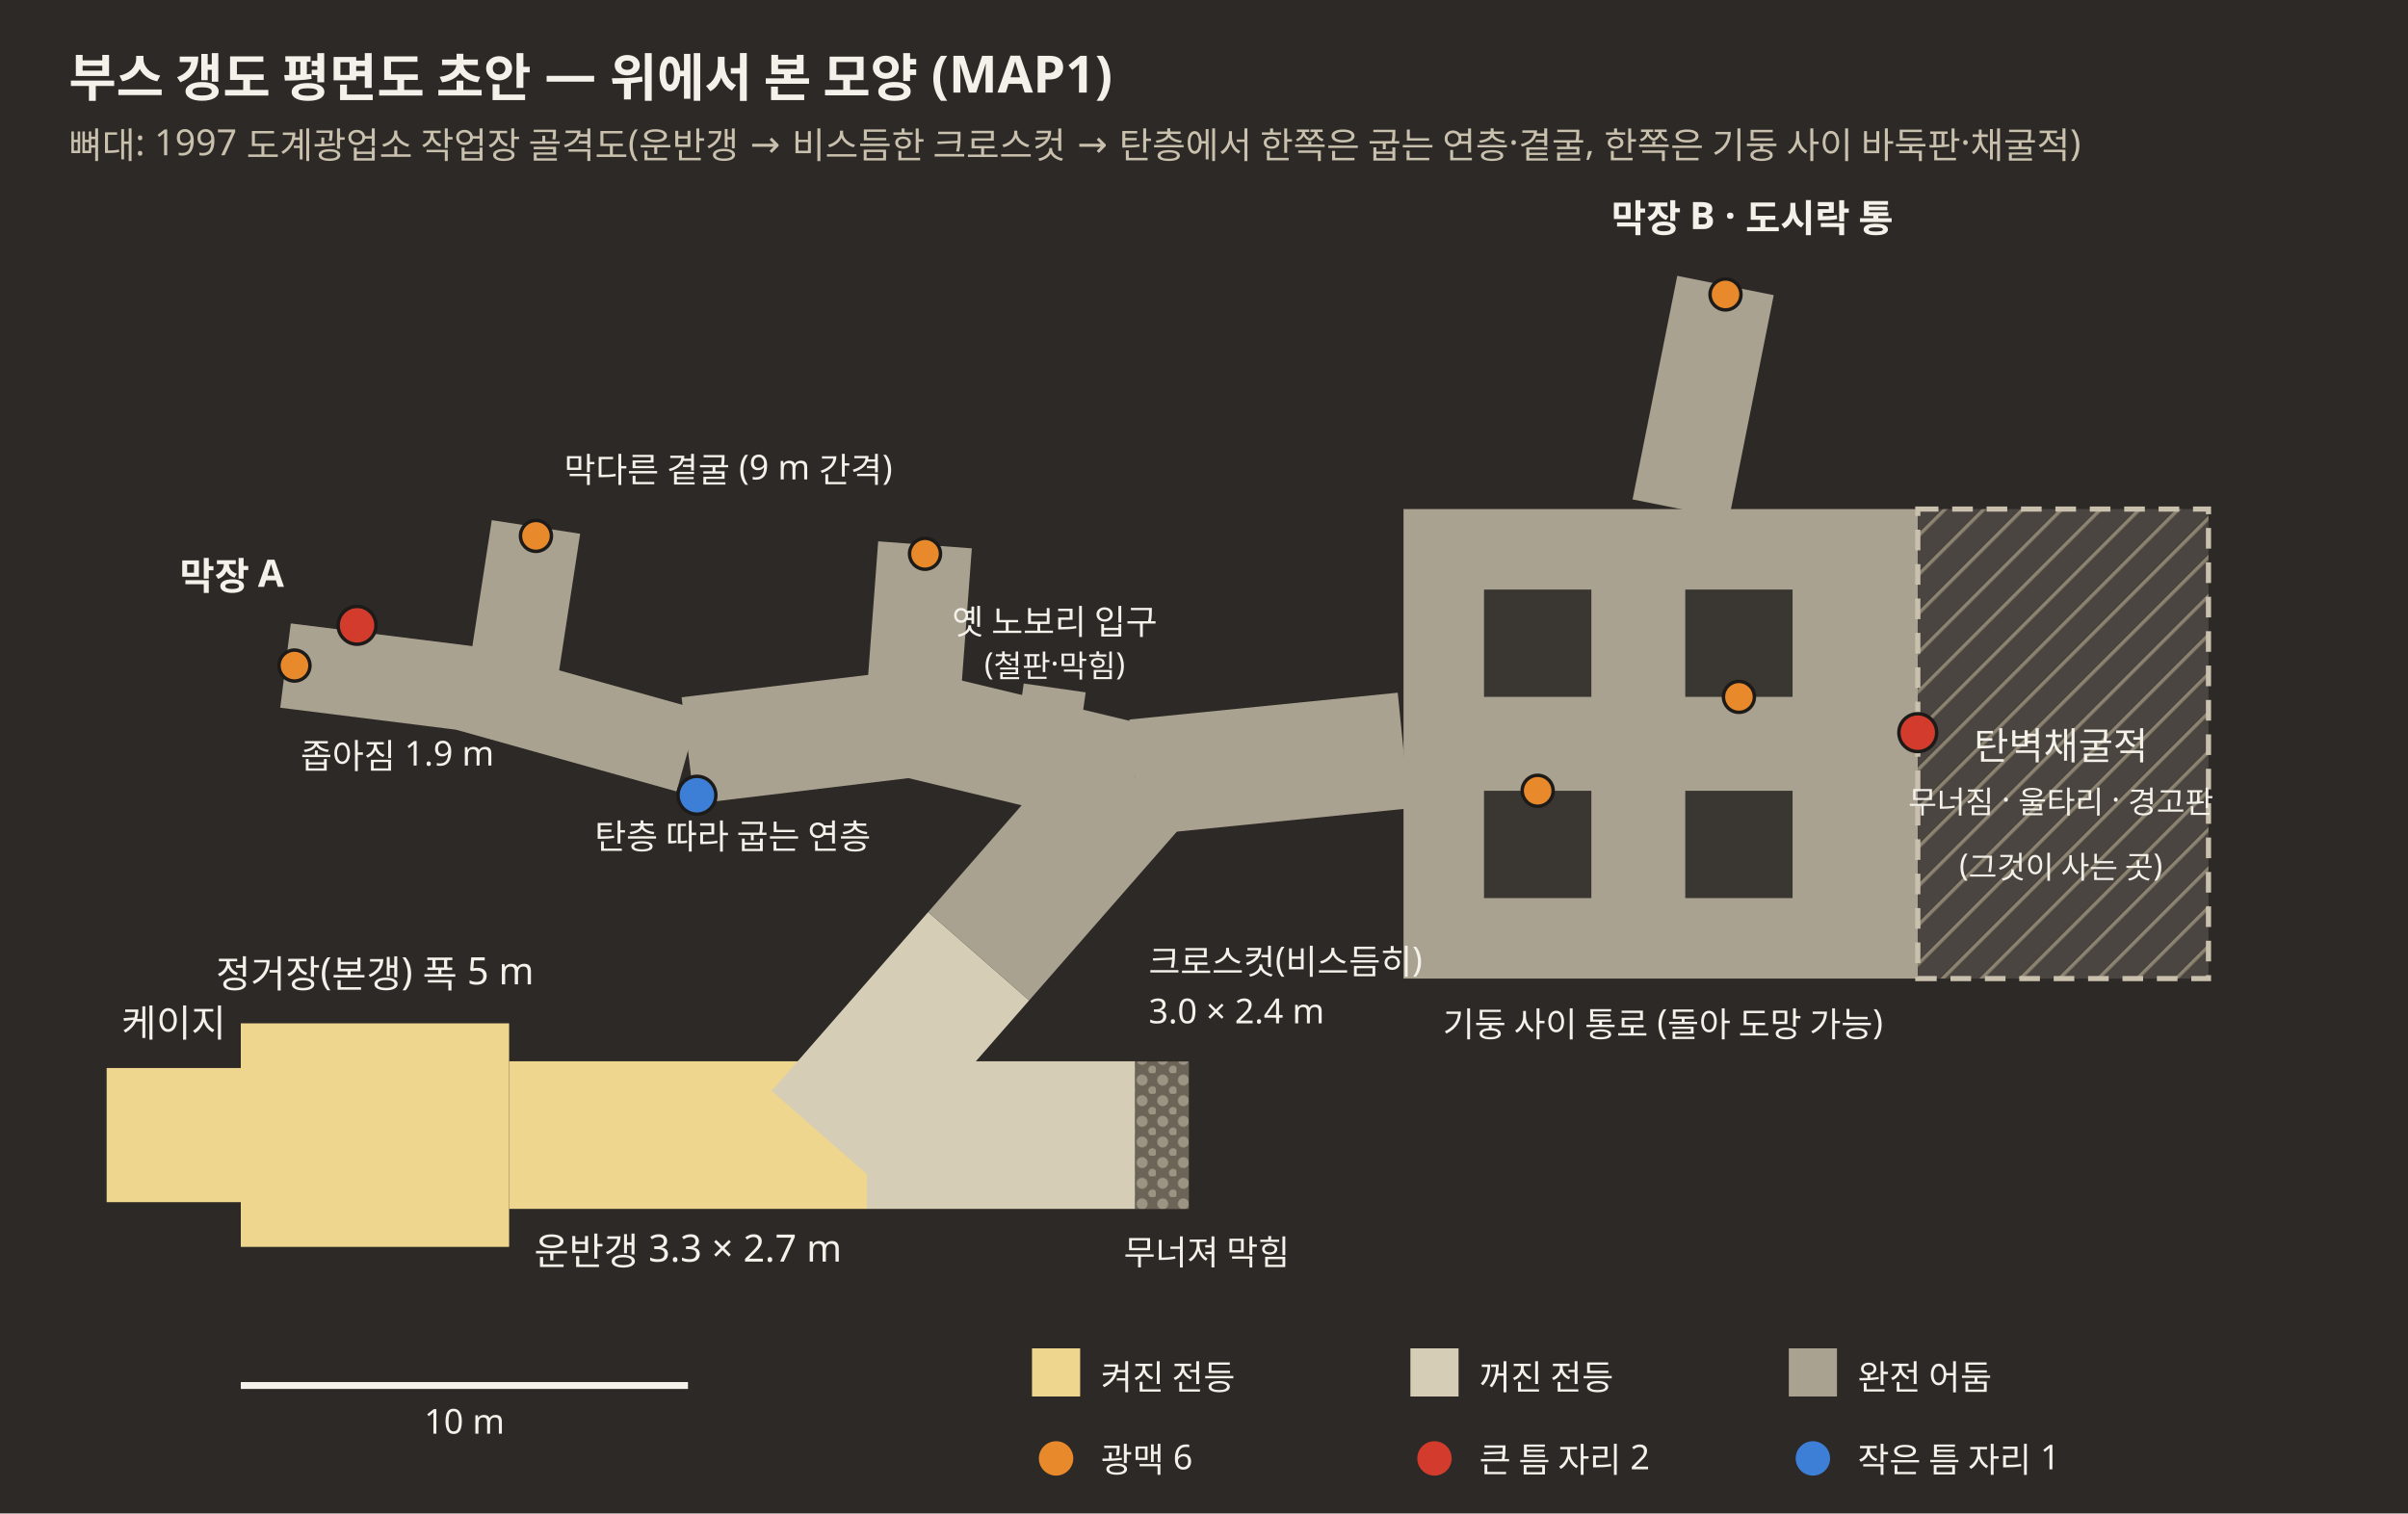
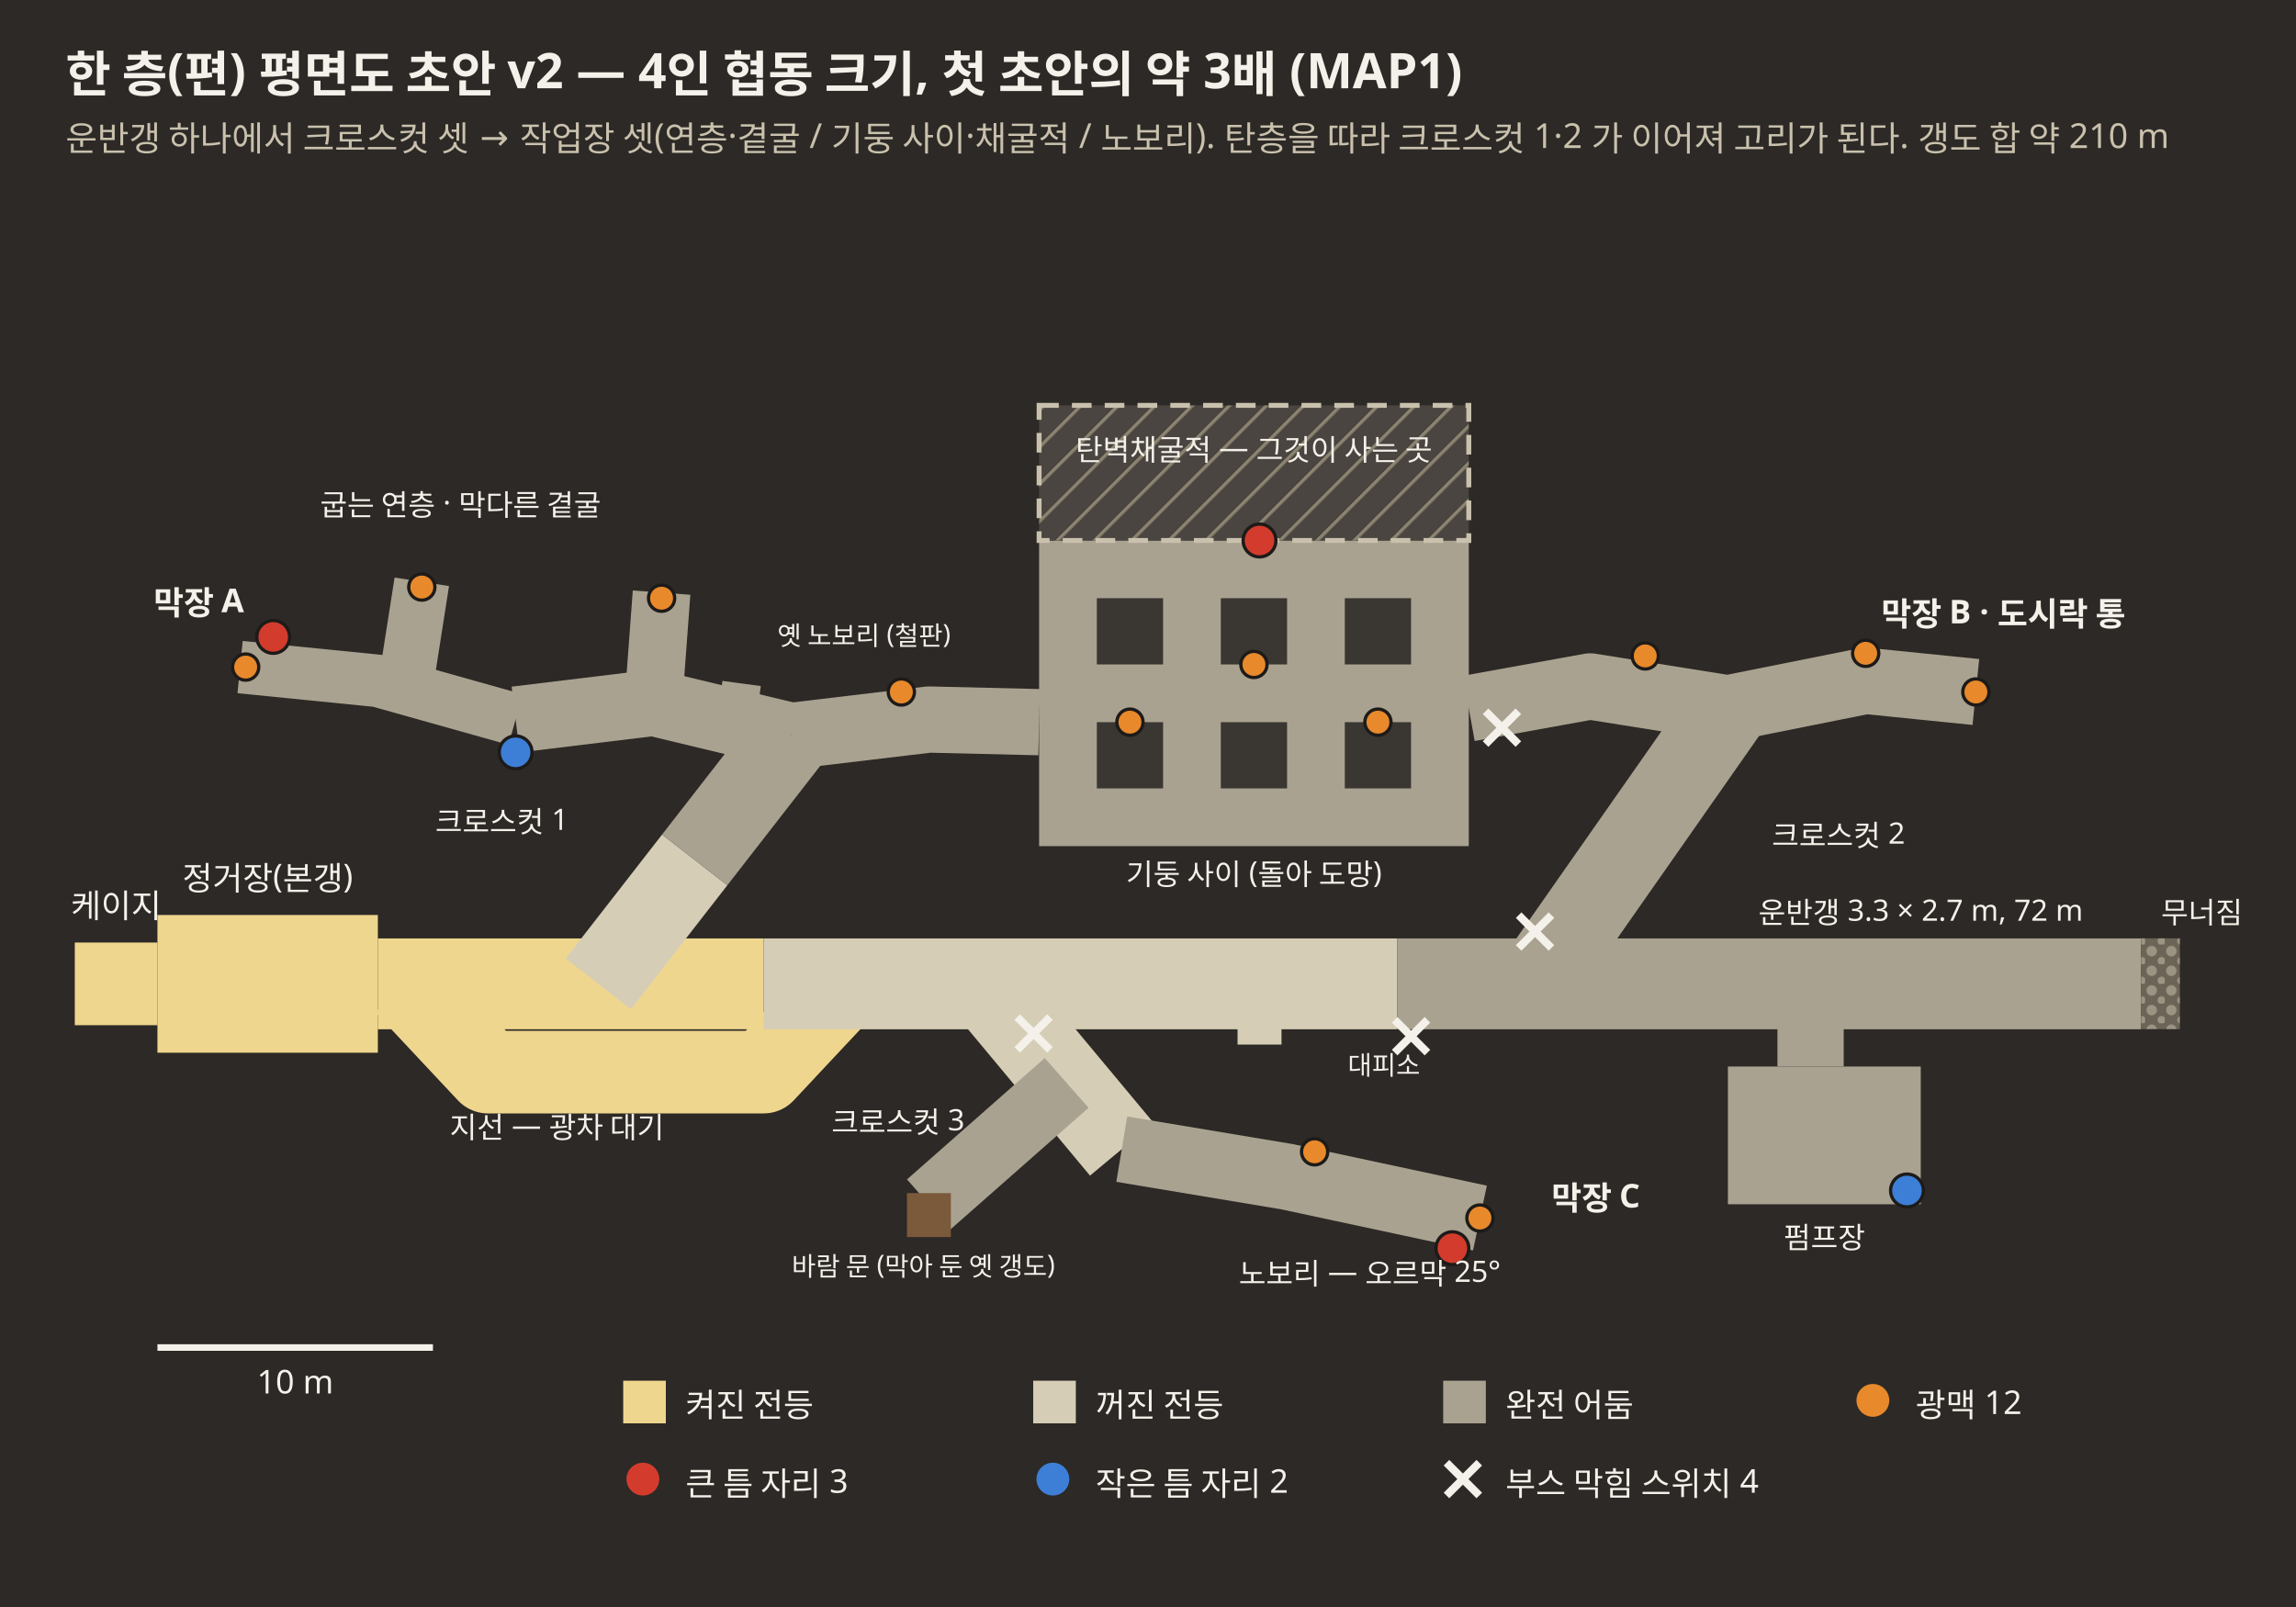
- <svg xmlns="http://www.w3.org/2000/svg" viewBox="0 0 700 440" font-family="Noto Sans KR, Malgun Gothic, sans-serif">
+ <svg xmlns="http://www.w3.org/2000/svg" viewBox="0 0 700 490" font-family="Noto Sans KR, Malgun Gothic, sans-serif">
  <defs>
    <pattern id="hatch" width="8" height="8" patternUnits="userSpaceOnUse" patternTransform="rotate(45)">
      <rect width="8" height="8" fill="#4a4540" />
      <line x1="0" y1="0" x2="0" y2="8" stroke="#8a826f" stroke-width="2" />
    </pattern>
    <pattern id="rubble" width="6" height="6" patternUnits="userSpaceOnUse">
      <rect width="6" height="6" fill="#6b6457" />
      <circle cx="2" cy="2" r="1.6" fill="#9c9483" />
      <circle cx="5" cy="5" r="1.2" fill="#9c9483" />
    </pattern>
  </defs>
-   <rect width="700" height="440" fill="#2c2926" />
-   <text x="20" y="28" font-size="15" fill="#f4f1ea" font-weight="700">부스 갱도 평면도 초안 — 위에서 본 모양 (MAP1)</text>
-   <text x="20" y="46" font-size="10.5" fill="#c9c1ad">뼈대: 1997 도계광업소 작업장 골격도(운반갱 → 비스듬한 크로스컷 → 탄층에서 한쪽은 굽는 연층·곁굴, 한쪽은 기둥 사이 바둑판·채굴적)</text>
-   <rect x="31.0" y="310.5" width="39.0" height="39.0" fill="#efd68e" />
-   <polyline points="70.0,330.0 148.0,330.0" fill="none" stroke="#efd68e" stroke-width="65.0" stroke-linejoin="round" />
-   <polyline points="148.0,330.0 252.0,330.0" fill="none" stroke="#efd68e" stroke-width="42.9" stroke-linejoin="round" />
-   <polyline points="252.0,330.0 330.0,330.0" fill="none" stroke="#d6cdb6" stroke-width="42.9" stroke-linejoin="round" />
-   <polyline points="239.0,330.0 284.5,278.0" fill="none" stroke="#d6cdb6" stroke-width="39.0" stroke-linejoin="round" />
-   <polyline points="284.5,278.0 330.0,226.0" fill="none" stroke="#aaa290" stroke-width="39.0" stroke-linejoin="round" />
-   <polyline points="330.0,226.0 265.0,210.4 200.0,218.2" fill="none" stroke="#aaa290" stroke-width="31.2" stroke-linejoin="round" />
-   <polyline points="200.0,218.2 135.0,200.0 83.0,193.5" fill="none" stroke="#aaa290" stroke-width="24.7" stroke-linejoin="round" />
-   <polyline points="265.0,210.4 268.9,158.4" fill="none" stroke="#aaa290" stroke-width="27.3" stroke-linejoin="round" />
-   <polyline points="148.0,203.9 155.8,153.2" fill="none" stroke="#aaa290" stroke-width="26.0" stroke-linejoin="round" />
-   <polyline points="304.0,218.2 306.6,200.0" fill="none" stroke="#aaa290" stroke-width="18.2" stroke-linejoin="round" />
-   <polyline points="330.0,226.0 408.0,218.2" fill="none" stroke="#aaa290" stroke-width="33.8" stroke-linejoin="round" />
-   <rect x="408.0" y="148.0" width="149.5" height="136.5" fill="#aaa290" />
-   <rect x="431.4" y="229.9" width="31.2" height="31.2" fill="#3a3632" />
-   <rect x="431.4" y="171.4" width="31.2" height="31.2" fill="#3a3632" />
-   <rect x="489.9" y="229.9" width="31.2" height="31.2" fill="#3a3632" />
-   <rect x="489.9" y="171.4" width="31.2" height="31.2" fill="#3a3632" />
-   <polyline points="488.6,148.0 501.6,83.0" fill="none" stroke="#aaa290" stroke-width="28.6" stroke-linejoin="round" />
-   <rect x="557.5" y="148.0" width="84.5" height="136.5" fill="url(#hatch)" stroke="#c9c1ad" stroke-dasharray="6 4" stroke-width="1.5" />
-   <rect x="330.0" y="308.6" width="15.6" height="42.9" fill="url(#rubble)" />
-   <circle cx="268.9" cy="161.0" r="4.5" fill="#e8892b" stroke="#1d1b19" stroke-width="1" />
-   <circle cx="155.8" cy="155.8" r="4.5" fill="#e8892b" stroke="#1d1b19" stroke-width="1" />
-   <circle cx="85.6" cy="193.5" r="4.5" fill="#e8892b" stroke="#1d1b19" stroke-width="1" />
-   <circle cx="447.0" cy="229.9" r="4.5" fill="#e8892b" stroke="#1d1b19" stroke-width="1" />
-   <circle cx="505.5" cy="202.6" r="4.5" fill="#e8892b" stroke="#1d1b19" stroke-width="1" />
-   <circle cx="501.6" cy="85.6" r="4.5" fill="#e8892b" stroke="#1d1b19" stroke-width="1" />
-   <circle cx="103.8" cy="181.8" r="5.5" fill="#d33c2c" stroke="#1d1b19" stroke-width="1" />
-   <circle cx="557.5" cy="213.0" r="5.5" fill="#d33c2c" stroke="#1d1b19" stroke-width="1" />
-   <circle cx="202.6" cy="231.2" r="5.5" fill="#3d7fd6" stroke="#1d1b19" stroke-width="1" />
-   <text x="50.5" y="301.4" font-size="11" fill="#f4f1ea" text-anchor="middle">케이지</text>
-   <text x="109.0" y="287.1" font-size="11" fill="#f4f1ea" text-anchor="middle">정거장(본갱) 폭 5 m</text>
-   <text x="200.0" y="367.7" font-size="11" fill="#f4f1ea" text-anchor="middle">운반갱 3.3 × 2.7 m</text>
-   <text x="350.8" y="367.7" font-size="10" fill="#f4f1ea" text-anchor="middle">무너져 막힘</text>
-   <text x="333.9" y="283.2" font-size="10" fill="#f4f1ea" text-anchor="start">크로스컷(비스듬히)</text>
-   <text x="333.9" y="297.5" font-size="10" fill="#f4f1ea" text-anchor="start">3.0 × 2.4 m</text>
-   <text x="213.0" y="246.8" font-size="10" fill="#f4f1ea" text-anchor="middle">탄층 따라 굽는 연층</text>
-   <text x="115.5" y="223.4" font-size="10" fill="#f4f1ea" text-anchor="middle">좁아짐 1.9 m</text>
-   <text x="211.7" y="140.2" font-size="10" fill="#f4f1ea" text-anchor="middle">막다른 곁굴 (9 m 간격)</text>
-   <text x="306.6" y="184.4" font-size="10" fill="#f4f1ea" text-anchor="middle">옛 노보리 입구</text>
-   <text x="306.6" y="196.1" font-size="9" fill="#f4f1ea" text-anchor="middle">(철판·막힘)</text>
-   <text x="67.4" y="171.4" font-size="11" fill="#f4f1ea" text-anchor="middle" font-weight="700">막장 A</text>
-   <text x="483.4" y="301.4" font-size="10" fill="#f4f1ea" text-anchor="middle">기둥 사이 통로 (돌아 도망 가능)</text>
-   <text x="509.4" y="67.4" font-size="11" fill="#f4f1ea" text-anchor="middle" font-weight="700">막장 B · 도시락 통</text>
-   <text x="599.1" y="220.8" font-size="11" fill="#f4f1ea" text-anchor="middle">탄벽채굴적</text>
-   <text x="599.1" y="236.4" font-size="9" fill="#f4f1ea" text-anchor="middle">무너짐 · 울타리 · 경고판</text>
-   <text x="599.1" y="254.6" font-size="9" fill="#f4f1ea" text-anchor="middle">(그것이 사는 곳)</text>
-   <line x1="70" y1="402.8" x2="200" y2="402.8" stroke="#f4f1ea" stroke-width="2" />
-   <text x="135.0" y="416.8" font-size="10" fill="#f4f1ea" text-anchor="middle">10 m</text>
-   <rect x="300" y="392" width="14" height="14" fill="#efd68e" />
-   <text x="320" y="404" font-size="10" fill="#f4f1ea">켜진 전등</text>
-   <rect x="410" y="392" width="14" height="14" fill="#d6cdb6" />
-   <text x="430" y="404" font-size="10" fill="#f4f1ea">꺼진 전등</text>
-   <rect x="520" y="392" width="14" height="14" fill="#aaa290" />
-   <text x="540" y="404" font-size="10" fill="#f4f1ea">완전 어둠</text>
-   <circle cx="307" cy="424" r="5" fill="#e8892b" />
-   <text x="320" y="428" font-size="10" fill="#f4f1ea">광맥 6</text>
-   <circle cx="417" cy="424" r="5" fill="#d33c2c" />
-   <text x="430" y="428" font-size="10" fill="#f4f1ea">큰 틈 자리 2</text>
-   <circle cx="527" cy="424" r="5" fill="#3d7fd6" />
-   <text x="540" y="428" font-size="10" fill="#f4f1ea">작은 틈 자리 1</text>
+   <rect width="700" height="490" fill="#2c2926" />
+   <text x="20" y="28" font-size="15" fill="#f4f1ea" font-weight="700">한 층(편) 평면도 초안 v2 — 4인 협동 크기, 첫 초안의 약 3배 (MAP1)</text>
+   <text x="20" y="46" font-size="10.5" fill="#c9c1ad">운반갱 하나에서 크로스컷 셋 → 작업장 셋(연층·곁굴 / 기둥 사이·채굴적 / 노보리). 탄층을 따라 크로스컷 1·2 가 이어져 고리가 된다. 갱도 합 약 210 m</text>
+   <rect x="22.8" y="287.4" width="25.2" height="25.2" fill="#efd68e" />
+   <polyline points="48.0,300.0 115.2,300.0" fill="none" stroke="#efd68e" stroke-width="42.0" stroke-linejoin="round" />
+   <polyline points="123.6,300.0 148.8,326.9 232.8,326.9 258.0,300.0" fill="none" stroke="#efd68e" stroke-width="25.2" stroke-linejoin="round" />
+   <polyline points="115.2,300.0 232.8,300.0" fill="none" stroke="#efd68e" stroke-width="27.7" stroke-linejoin="round" />
+   <polyline points="232.8,300.0 426.0,300.0" fill="none" stroke="#d6cdb6" stroke-width="27.7" stroke-linejoin="round" />
+   <polyline points="426.0,300.0 652.8,300.0" fill="none" stroke="#aaa290" stroke-width="27.7" stroke-linejoin="round" />
+   <rect x="652.8" y="286.1" width="11.8" height="27.7" fill="url(#rubble)" />
+   <polyline points="384.0,300.0 384.0,318.5" fill="none" stroke="#d6cdb6" stroke-width="13.4" stroke-linejoin="round" />
+   <polyline points="552.0,300.0 552.0,325.2" fill="none" stroke="#aaa290" stroke-width="20.2" stroke-linejoin="round" />
+   <rect x="526.8" y="325.2" width="58.8" height="42.0" fill="#aaa290" />
+   <polyline points="182.4,300.0 211.8,262.2" fill="none" stroke="#d6cdb6" stroke-width="25.2" stroke-linejoin="round" />
+   <polyline points="211.8,262.2 241.2,224.4" fill="none" stroke="#aaa290" stroke-width="25.2" stroke-linejoin="round" />
+   <polyline points="468.0,300.0 526.8,216.0" fill="none" stroke="#aaa290" stroke-width="25.2" stroke-linejoin="round" />
+   <polyline points="300.0,300.0 342.0,350.4" fill="none" stroke="#d6cdb6" stroke-width="25.2" stroke-linejoin="round" />
+   <polyline points="325.2,330.2 283.2,367.2" fill="none" stroke="#aaa290" stroke-width="20.2" stroke-linejoin="round" />
+   <rect x="276.5" y="363.8" width="13.4" height="13.4" fill="#7a5a3a" />
+   <polyline points="342.0,350.4 392.4,358.8 451.2,371.4" fill="none" stroke="#aaa290" stroke-width="20.2" stroke-linejoin="round" />
+   <polyline points="241.2,224.4 199.2,214.3 157.2,219.4" fill="none" stroke="#aaa290" stroke-width="20.2" stroke-linejoin="round" />
+   <polyline points="157.2,219.4 115.2,207.6 73.2,203.4" fill="none" stroke="#aaa290" stroke-width="16.0" stroke-linejoin="round" />
+   <polyline points="199.2,214.3 201.7,180.7" fill="none" stroke="#aaa290" stroke-width="17.6" stroke-linejoin="round" />
+   <polyline points="123.6,209.3 128.6,177.4" fill="none" stroke="#aaa290" stroke-width="16.8" stroke-linejoin="round" />
+   <polyline points="224.4,221.0 226.1,208.4" fill="none" stroke="#aaa290" stroke-width="11.8" stroke-linejoin="round" />
+   <polyline points="241.2,224.4 283.2,219.4 316.8,220.2" fill="none" stroke="#aaa290" stroke-width="20.2" stroke-linejoin="round" />
+   <rect x="316.8" y="164.8" width="131.0" height="93.2" fill="#aaa290" />
+   <rect x="334.4" y="220.2" width="20.2" height="20.2" fill="#3a3632" />
+   <rect x="334.4" y="182.4" width="20.2" height="20.2" fill="#3a3632" />
+   <rect x="372.2" y="220.2" width="20.2" height="20.2" fill="#3a3632" />
+   <rect x="372.2" y="182.4" width="20.2" height="20.2" fill="#3a3632" />
+   <rect x="410.0" y="220.2" width="20.2" height="20.2" fill="#3a3632" />
+   <rect x="410.0" y="182.4" width="20.2" height="20.2" fill="#3a3632" />
+   <rect x="316.8" y="123.6" width="131.0" height="41.2" fill="url(#hatch)" stroke="#c9c1ad" stroke-dasharray="6 4" stroke-width="1.5" />
+   <polyline points="447.8,216.0 484.8,209.3 526.8,216.0 568.8,207.6 602.4,211.0" fill="none" stroke="#aaa290" stroke-width="20.2" stroke-linejoin="round" />
+   <circle cx="201.7" cy="182.4" r="4" fill="#e8892b" stroke="#1d1b19" stroke-width="1" />
+   <circle cx="128.6" cy="179.0" r="4" fill="#e8892b" stroke="#1d1b19" stroke-width="1" />
+   <circle cx="74.9" cy="203.4" r="4" fill="#e8892b" stroke="#1d1b19" stroke-width="1" />
+   <circle cx="274.8" cy="211.0" r="4" fill="#e8892b" stroke="#1d1b19" stroke-width="1" />
+   <circle cx="344.5" cy="220.2" r="4" fill="#e8892b" stroke="#1d1b19" stroke-width="1" />
+   <circle cx="382.3" cy="202.6" r="4" fill="#e8892b" stroke="#1d1b19" stroke-width="1" />
+   <circle cx="420.1" cy="220.2" r="4" fill="#e8892b" stroke="#1d1b19" stroke-width="1" />
+   <circle cx="501.6" cy="200.0" r="4" fill="#e8892b" stroke="#1d1b19" stroke-width="1" />
+   <circle cx="568.8" cy="199.2" r="4" fill="#e8892b" stroke="#1d1b19" stroke-width="1" />
+   <circle cx="602.4" cy="211.0" r="4" fill="#e8892b" stroke="#1d1b19" stroke-width="1" />
+   <circle cx="400.8" cy="351.2" r="4" fill="#e8892b" stroke="#1d1b19" stroke-width="1" />
+   <circle cx="451.2" cy="371.4" r="4" fill="#e8892b" stroke="#1d1b19" stroke-width="1" />
+   <circle cx="83.3" cy="194.2" r="5" fill="#d33c2c" stroke="#1d1b19" stroke-width="1" />
+   <circle cx="384.0" cy="164.8" r="5" fill="#d33c2c" stroke="#1d1b19" stroke-width="1" />
+   <circle cx="442.8" cy="380.6" r="5" fill="#d33c2c" stroke="#1d1b19" stroke-width="1" />
+   <circle cx="157.2" cy="229.4" r="5" fill="#3d7fd6" stroke="#1d1b19" stroke-width="1" />
+   <circle cx="581.4" cy="363.0" r="5" fill="#3d7fd6" stroke="#1d1b19" stroke-width="1" />
+   <g stroke="#f4f1ea" stroke-width="2.4">
+     <line x1="463.0" y1="279.04" x2="473.0" y2="289.04" />
+     <line x1="463.0" y1="289.04" x2="473.0" y2="279.04" />
+   </g>
+   <g stroke="#f4f1ea" stroke-width="2.4">
+     <line x1="310.12" y1="310.12" x2="320.12" y2="320.12" />
+     <line x1="310.12" y1="320.12" x2="320.12" y2="310.12" />
+   </g>
+   <g stroke="#f4f1ea" stroke-width="2.4">
+     <line x1="452.92" y1="216.88" x2="462.92" y2="226.88" />
+     <line x1="452.92" y1="226.88" x2="462.92" y2="216.88" />
+   </g>
+   <g stroke="#f4f1ea" stroke-width="2.4">
+     <line x1="425.2" y1="310.96" x2="435.2" y2="320.96" />
+     <line x1="425.2" y1="320.96" x2="435.2" y2="310.96" />
+   </g>
+   <text x="35.4" y="279.8" font-size="10" fill="#f4f1ea" text-anchor="middle">케이지</text>
+   <text x="81.6" y="271.4" font-size="10" fill="#f4f1ea" text-anchor="middle">정거장(본갱)</text>
+   <text x="169.8" y="347.0" font-size="9" fill="#f4f1ea" text-anchor="middle">지선 — 광차 대기</text>
+   <text x="585.6" y="281.5" font-size="9" fill="#f4f1ea" text-anchor="middle">운반갱 3.3 × 2.7 m, 72 m</text>
+   <text x="671.3" y="281.5" font-size="9" fill="#f4f1ea" text-anchor="middle">무너짐</text>
+   <text x="410.9" y="327.7" font-size="8" fill="#f4f1ea" text-anchor="start">대피소</text>
+   <text x="556.2" y="380.6" font-size="9" fill="#f4f1ea" text-anchor="middle">펌프장</text>
+   <text x="153.0" y="253.8" font-size="9" fill="#f4f1ea" text-anchor="middle">크로스컷 1</text>
+   <text x="540.2" y="258.0" font-size="9" fill="#f4f1ea" text-anchor="start">크로스컷 2</text>
+   <text x="294.1" y="345.4" font-size="9" fill="#f4f1ea" text-anchor="end">크로스컷 3</text>
+   <text x="281.5" y="389.0" font-size="8" fill="#f4f1ea" text-anchor="middle">바람 문 (막아 둔 옛 갱도)</text>
+   <text x="417.6" y="391.6" font-size="9" fill="#f4f1ea" text-anchor="middle">노보리 — 오르막 25°</text>
+   <text x="473.0" y="368.9" font-size="10" fill="#f4f1ea" text-anchor="start" font-weight="700">막장 C</text>
+   <text x="140.4" y="157.2" font-size="9" fill="#f4f1ea" text-anchor="middle">굽는 연층 · 막다른 곁굴</text>
+   <text x="60.6" y="187.4" font-size="10" fill="#f4f1ea" text-anchor="middle" font-weight="700">막장 A</text>
+   <text x="382.3" y="269.8" font-size="9" fill="#f4f1ea" text-anchor="middle">기둥 사이 (돌아 도망)</text>
+   <text x="382.3" y="140.4" font-size="9" fill="#f4f1ea" text-anchor="middle">탄벽채굴적 — 그것이 사는 곳</text>
+   <text x="610.8" y="190.8" font-size="10" fill="#f4f1ea" text-anchor="middle" font-weight="700">막장 B · 도시락 통</text>
+   <text x="237.0" y="196.7" font-size="8" fill="#f4f1ea" text-anchor="start">옛 노보리 (철판)</text>
+   <line x1="48.0" y1="410.88" x2="132.0" y2="410.88" stroke="#f4f1ea" stroke-width="2" />
+   <text x="90.0" y="424.88" font-size="10" fill="#f4f1ea" text-anchor="middle">10 m</text>
+   <rect x="190" y="421" width="13" height="13" fill="#efd68e" />
+   <text x="209" y="432" font-size="10" fill="#f4f1ea">켜진 전등</text>
+   <rect x="315" y="421" width="13" height="13" fill="#d6cdb6" />
+   <text x="334" y="432" font-size="10" fill="#f4f1ea">꺼진 전등</text>
+   <rect x="440" y="421" width="13" height="13" fill="#aaa290" />
+   <text x="459" y="432" font-size="10" fill="#f4f1ea">완전 어둠</text>
+   <circle cx="571" cy="427" r="5" fill="#e8892b" />
+   <text x="584" y="432" font-size="10" fill="#f4f1ea">광맥 12</text>
+   <circle cx="196" cy="451" r="5" fill="#d33c2c" />
+   <text x="209" y="456" font-size="10" fill="#f4f1ea">큰 틈 자리 3</text>
+   <circle cx="321" cy="451" r="5" fill="#3d7fd6" />
+   <text x="334" y="456" font-size="10" fill="#f4f1ea">작은 틈 자리 2</text>
+   <g stroke="#f4f1ea" stroke-width="2.4">
+     <line x1="441" y1="446" x2="451" y2="456" />
+     <line x1="441" y1="456" x2="451" y2="446" />
+   </g>
+   <text x="459" y="456" font-size="10" fill="#f4f1ea">부스 막힘 스위치 4</text>
</svg>
